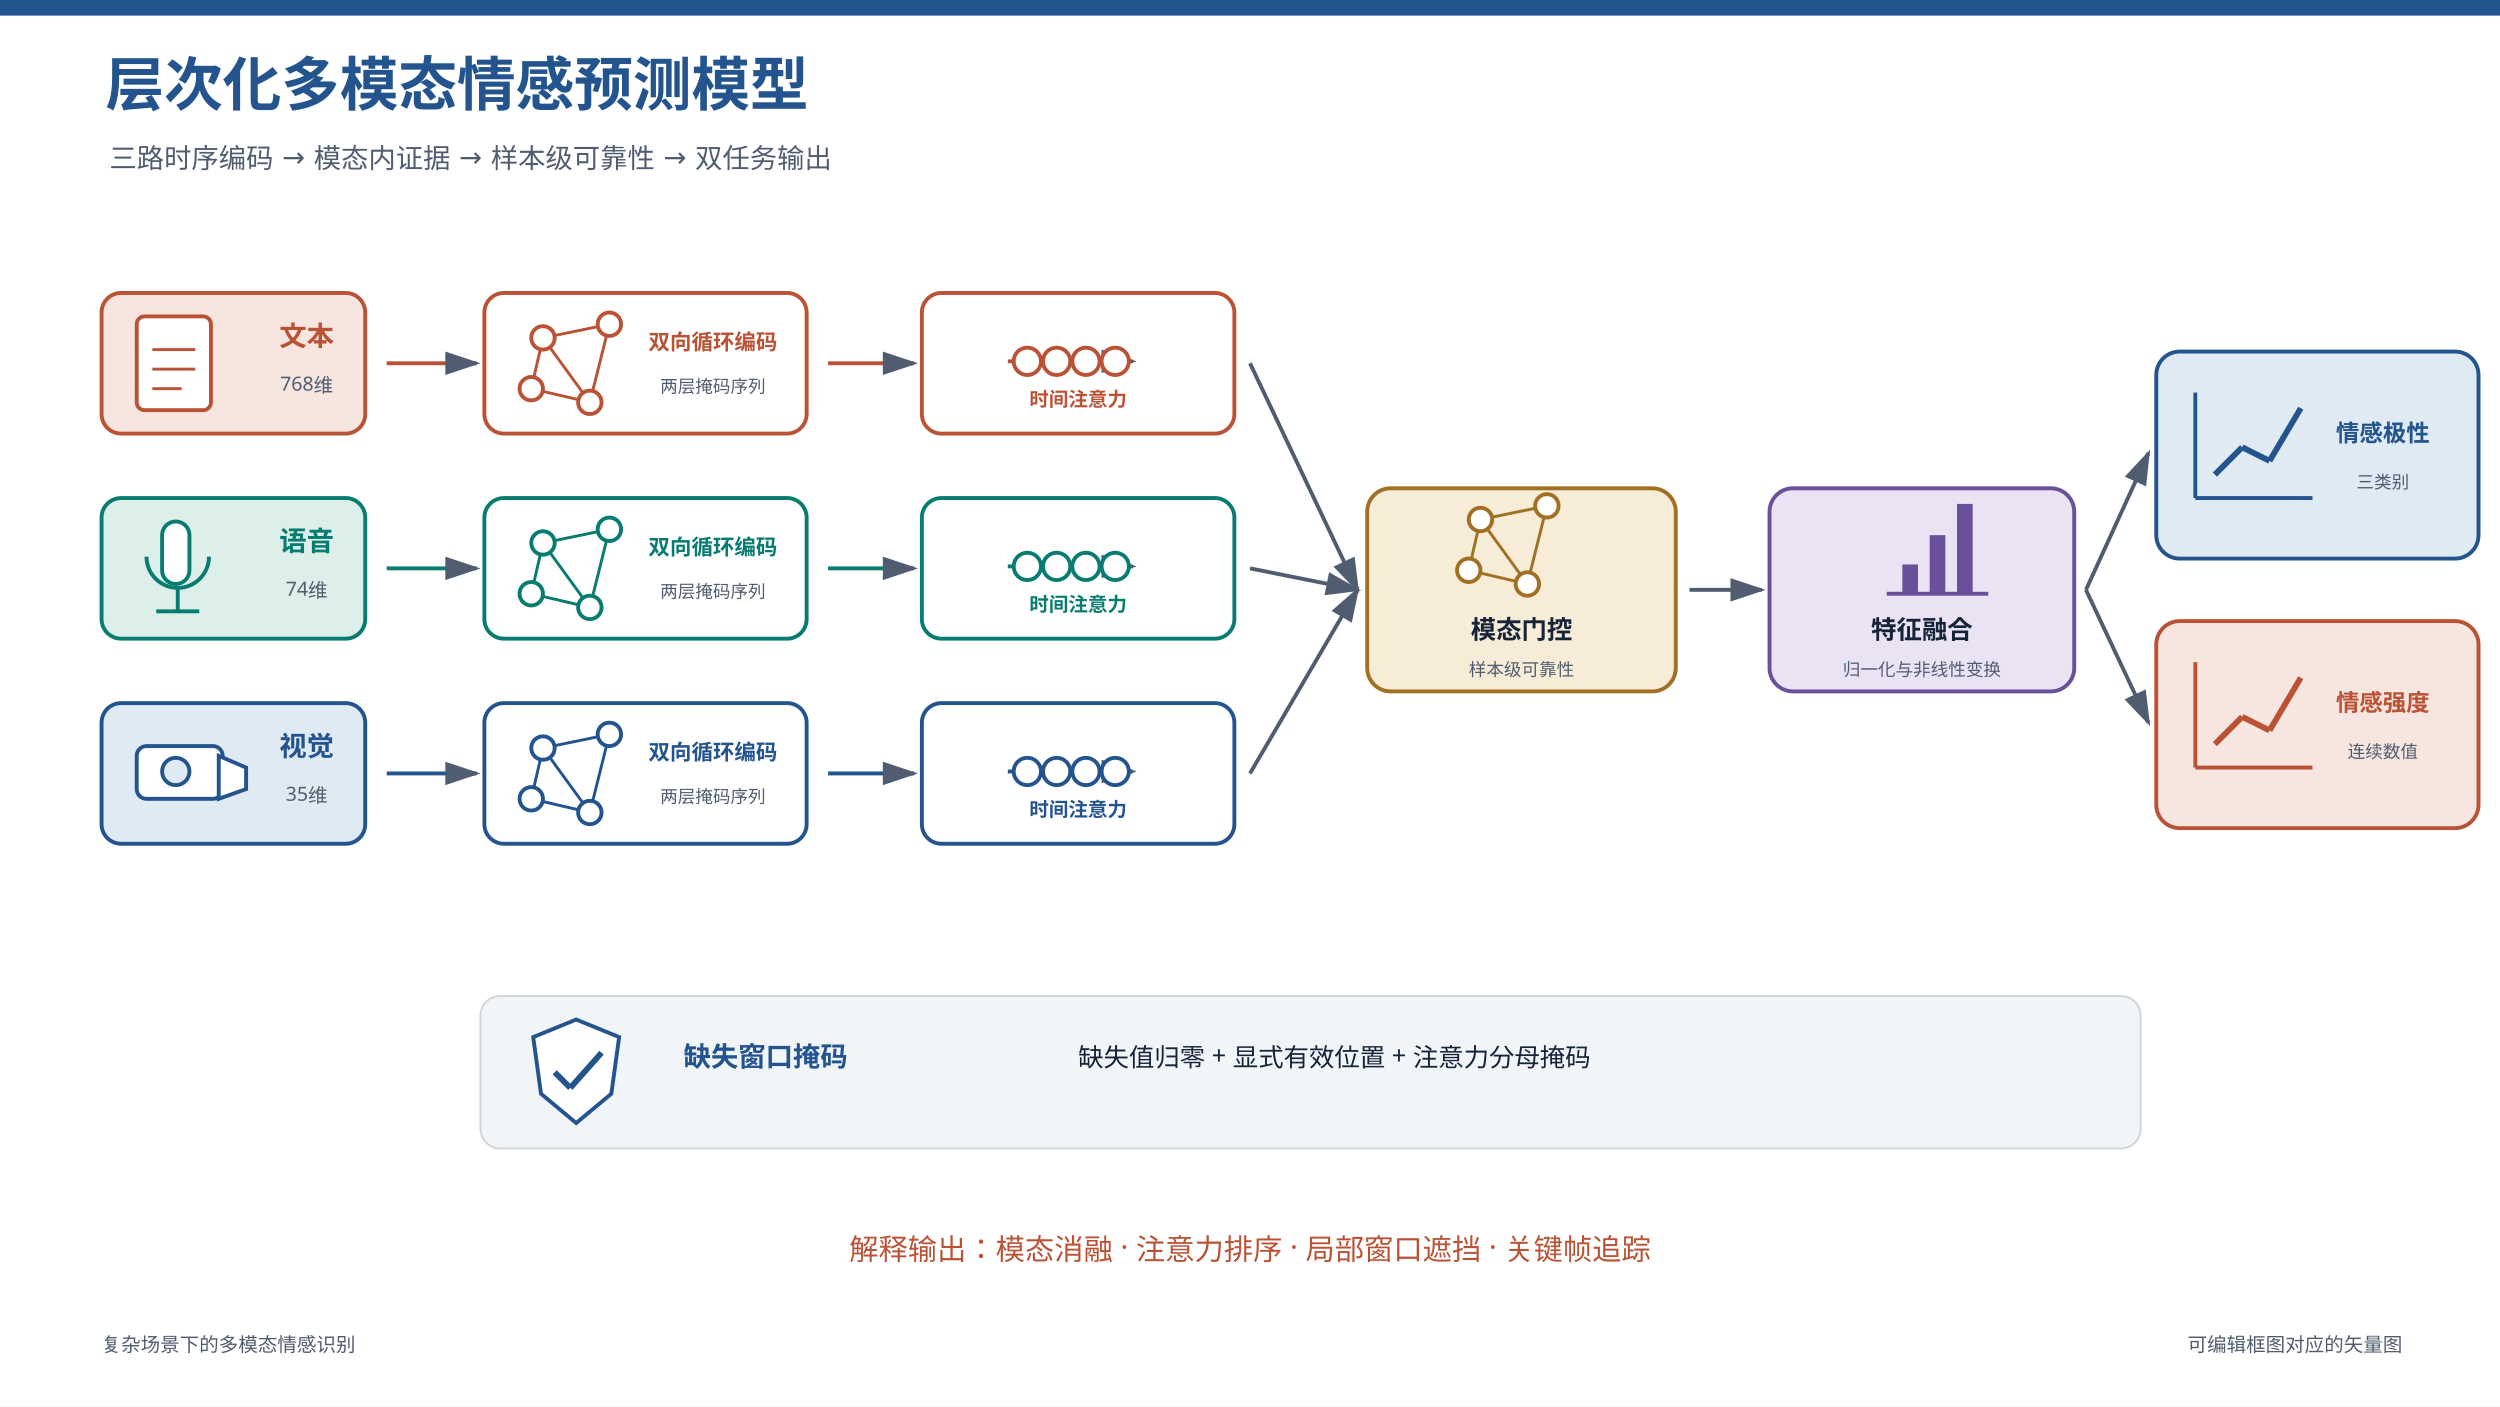
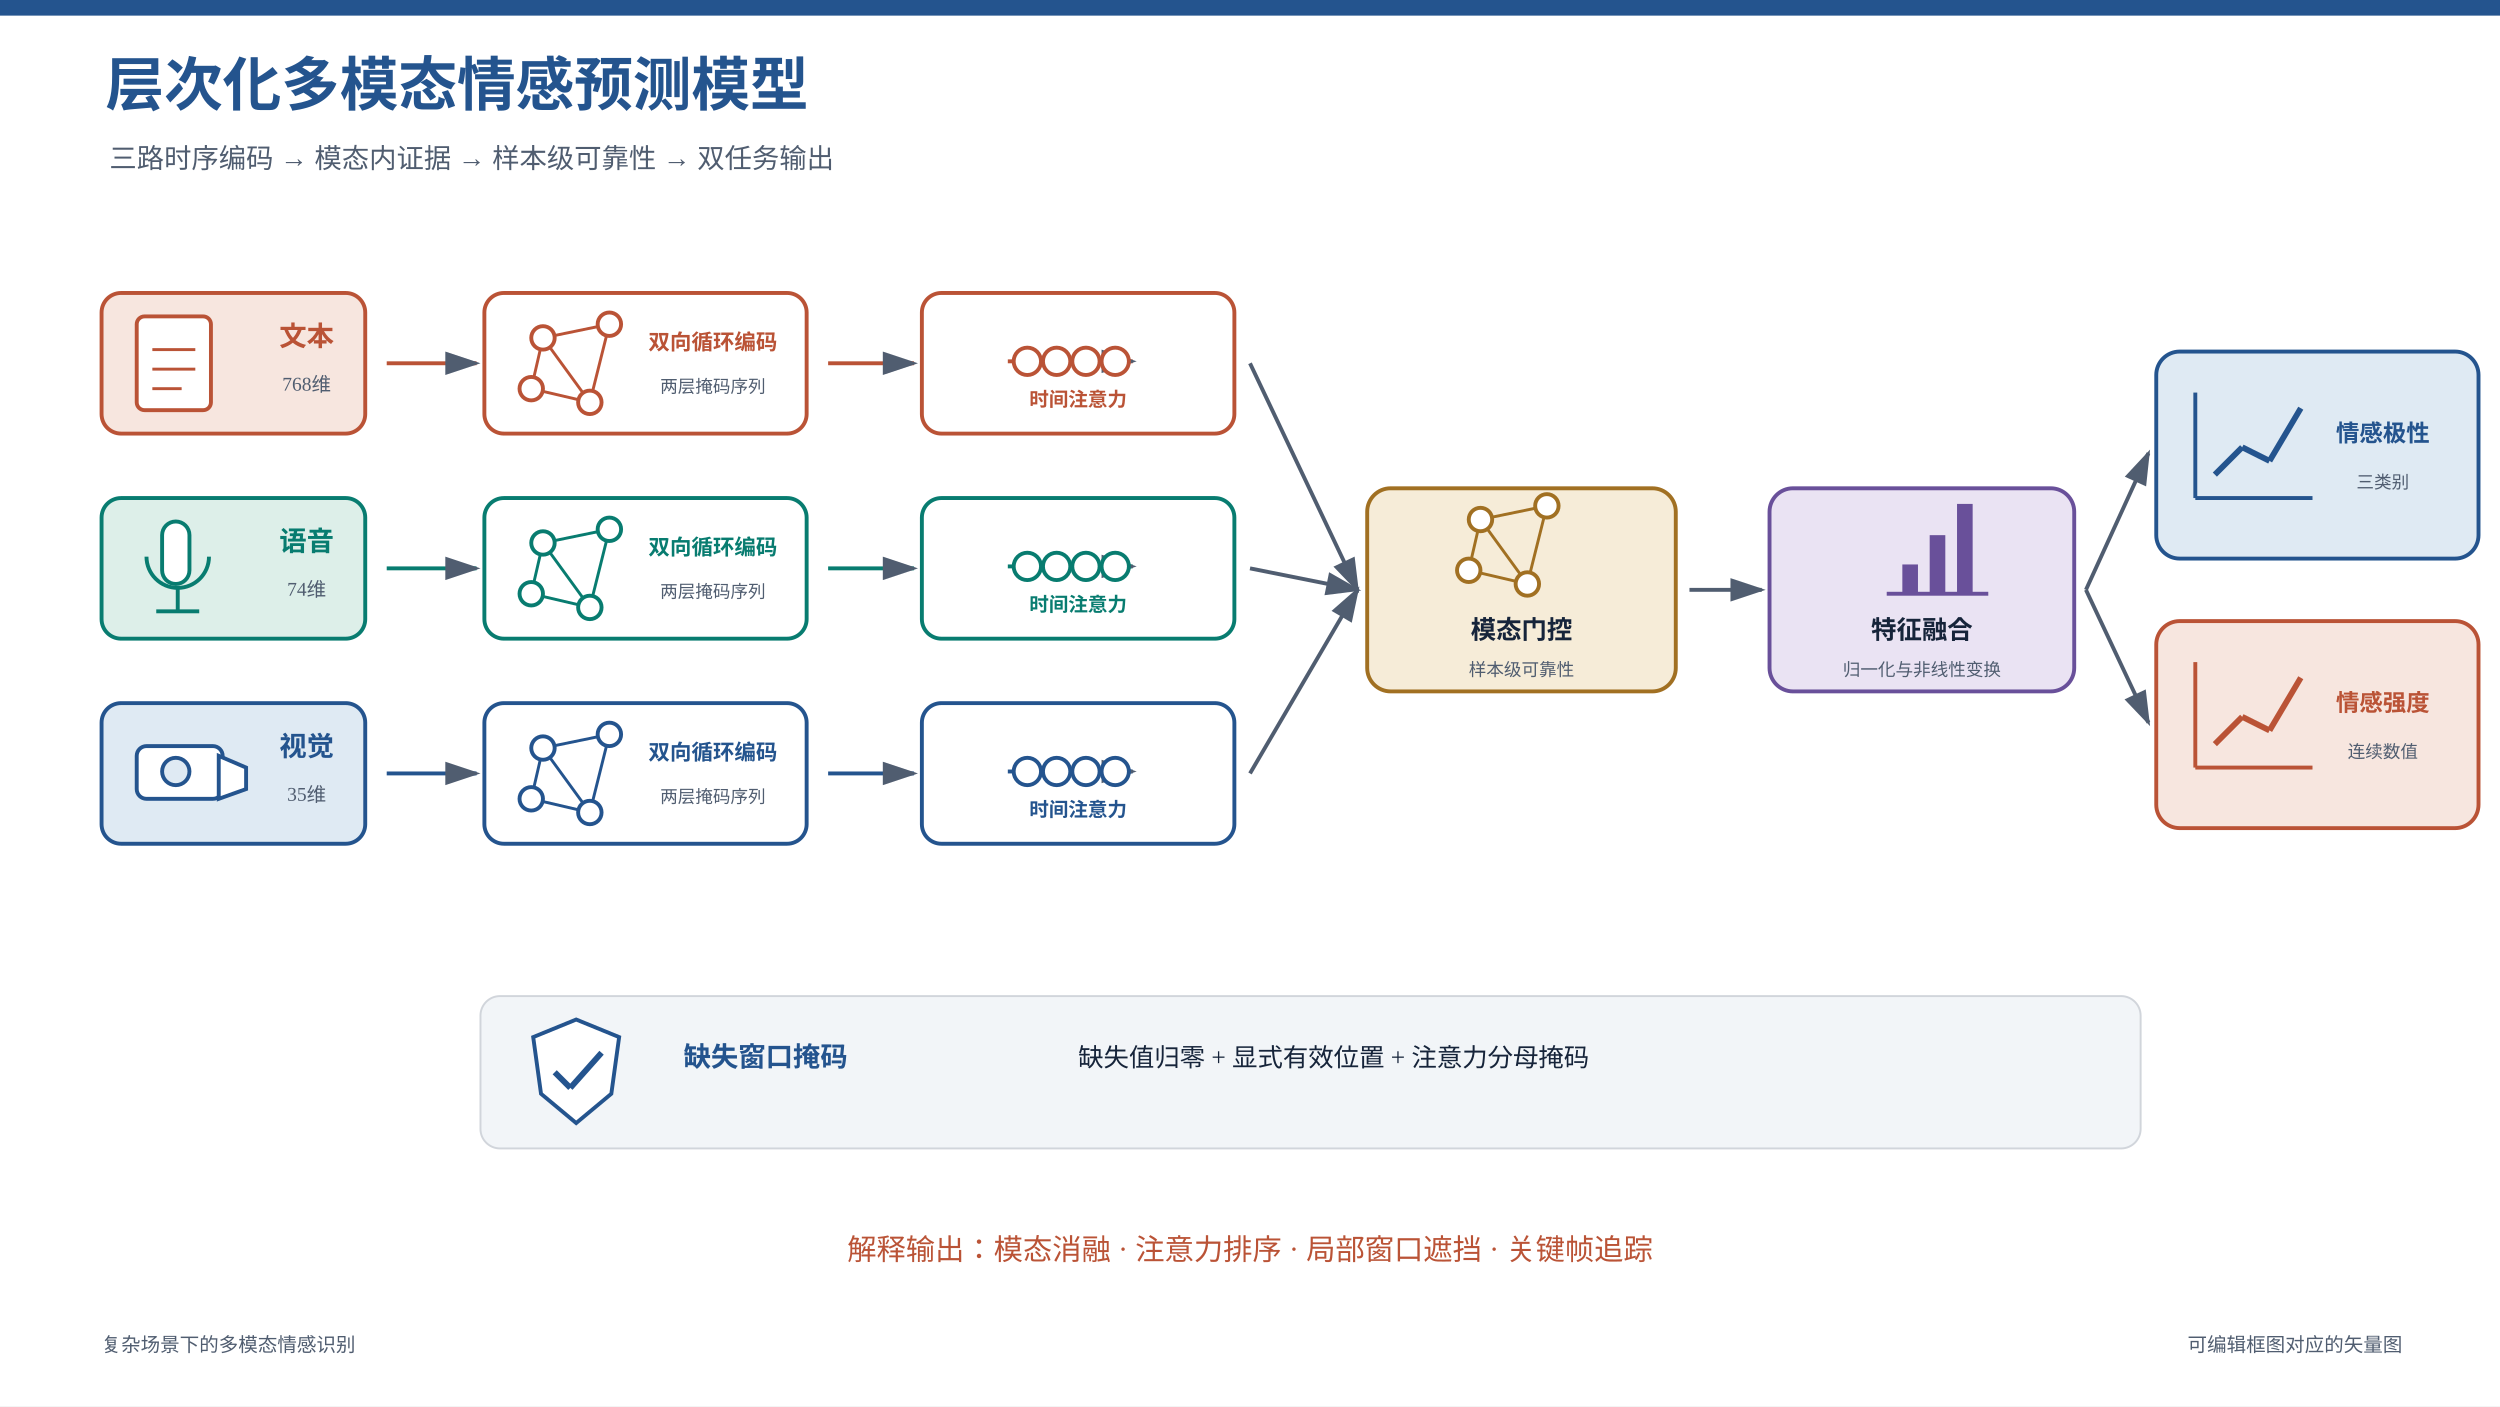
<svg xmlns="http://www.w3.org/2000/svg" width="1280" height="720" viewBox="0 0 1280 720">
  <defs>
    <marker id="arrow" markerWidth="10" markerHeight="10" refX="8" refY="3" orient="auto">
      <path d="M0,0 L0,6 L9,3 z" fill="#505D70" />
    </marker>
  </defs>
  <rect width="1280" height="720" fill="#FFFFFF" />
  <rect width="1280" height="8" fill="#24548E" />
-   <text x="54" y="54" font-family="Microsoft YaHei, SimHei" font-size="30px" font-weight="700" fill="#24548E" text-anchor="start">层次化多模态情感预测模型</text>
-   <text x="56" y="86" font-family="Microsoft YaHei, SimHei" font-size="14px" font-weight="400" fill="#505D70" text-anchor="start">三路时序编码 → 模态内证据 → 样本级可靠性 → 双任务输出</text>
+   <text x="54" y="54" font-family="Times New Roman, Microsoft YaHei, SimHei" font-size="30px" font-weight="700" fill="#24548E" text-anchor="start">层次化多模态情感预测模型</text>
+   <text x="56" y="86" font-family="Times New Roman, Microsoft YaHei, SimHei" font-size="14px" font-weight="400" fill="#505D70" text-anchor="start">三路时序编码 → 模态内证据 → 样本级可靠性 → 双任务输出</text>
  <rect x="52" y="150" width="135" height="72" rx="10" fill="#F7E6DF" stroke="#BA5336" stroke-width="2" />
  <rect x="70" y="162" width="38" height="48" rx="4" fill="#fff" stroke="#BA5336" stroke-width="2" />
  <line x1="78" y1="179" x2="100" y2="179" stroke="#BA5336" stroke-width="1.5" />
  <line x1="78" y1="189" x2="100" y2="189" stroke="#BA5336" stroke-width="1.5" />
  <line x1="78" y1="199" x2="93" y2="199" stroke="#BA5336" stroke-width="1.5" />
-   <text x="157" y="177" font-family="Microsoft YaHei, SimHei" font-size="14px" font-weight="700" fill="#BA5336" text-anchor="middle">文本</text>
-   <text x="157" y="200" font-family="Microsoft YaHei, SimHei" font-size="10px" font-weight="400" fill="#505D70" text-anchor="middle">768维</text>
+   <text x="157" y="177" font-family="Times New Roman, Microsoft YaHei, SimHei" font-size="14px" font-weight="700" fill="#BA5336" text-anchor="middle">文本</text>
+   <text x="157" y="200" font-family="Times New Roman, Microsoft YaHei, SimHei" font-size="10px" font-weight="400" fill="#505D70" text-anchor="middle">768维</text>
  <line x1="198" y1="186" x2="244" y2="186" stroke="#BA5336" stroke-width="2" marker-end="url(#arrow)" />
  <rect x="248" y="150" width="165" height="72" rx="10" fill="#fff" stroke="#BA5336" stroke-width="2" />
  <line x1="278" y1="173" x2="312" y2="166" stroke="#BA5336" stroke-width="1.5" />
  <line x1="312" y1="166" x2="302" y2="206" stroke="#BA5336" stroke-width="1.5" />
  <line x1="302" y1="206" x2="272" y2="199" stroke="#BA5336" stroke-width="1.5" />
  <line x1="272" y1="199" x2="278" y2="173" stroke="#BA5336" stroke-width="1.5" />
  <line x1="278" y1="173" x2="302" y2="206" stroke="#BA5336" stroke-width="1.5" />
  <circle cx="278" cy="173" r="6" fill="#fff" stroke="#BA5336" stroke-width="2" />
  <circle cx="312" cy="166" r="6" fill="#fff" stroke="#BA5336" stroke-width="2" />
  <circle cx="302" cy="206" r="6" fill="#fff" stroke="#BA5336" stroke-width="2" />
  <circle cx="272" cy="199" r="6" fill="#fff" stroke="#BA5336" stroke-width="2" />
-   <text x="365" y="179" font-family="Microsoft YaHei, SimHei" font-size="11px" font-weight="700" fill="#BA5336" text-anchor="middle">双向循环编码</text>
-   <text x="365" y="201" font-family="Microsoft YaHei, SimHei" font-size="9px" font-weight="400" fill="#505D70" text-anchor="middle">两层掩码序列</text>
+   <text x="365" y="179" font-family="Times New Roman, Microsoft YaHei, SimHei" font-size="11px" font-weight="700" fill="#BA5336" text-anchor="middle">双向循环编码</text>
+   <text x="365" y="201" font-family="Times New Roman, Microsoft YaHei, SimHei" font-size="9px" font-weight="400" fill="#505D70" text-anchor="middle">两层掩码序列</text>
  <line x1="424" y1="186" x2="468" y2="186" stroke="#BA5336" stroke-width="2" marker-end="url(#arrow)" />
  <rect x="472" y="150" width="160" height="72" rx="10" fill="#fff" stroke="#BA5336" stroke-width="2" />
  <line x1="516" y1="185" x2="580" y2="185" stroke="#BA5336" stroke-width="2" marker-end="url(#arrow)" />
  <circle cx="526" cy="185" r="7" fill="#fff" stroke="#BA5336" stroke-width="2" />
  <circle cx="541" cy="185" r="7" fill="#fff" stroke="#BA5336" stroke-width="2" />
  <circle cx="556" cy="185" r="7" fill="#fff" stroke="#BA5336" stroke-width="2" />
  <circle cx="571" cy="185" r="7" fill="#fff" stroke="#BA5336" stroke-width="2" />
-   <text x="552" y="208" font-family="Microsoft YaHei, SimHei" font-size="10px" font-weight="700" fill="#BA5336" text-anchor="middle">时间注意力</text>
+   <text x="552" y="208" font-family="Times New Roman, Microsoft YaHei, SimHei" font-size="10px" font-weight="700" fill="#BA5336" text-anchor="middle">时间注意力</text>
  <rect x="52" y="255" width="135" height="72" rx="10" fill="#DDEFE9" stroke="#087C70" stroke-width="2" />
  <rect x="83" y="267" width="14" height="32" rx="7" fill="#fff" stroke="#087C70" stroke-width="2" />
  <path d="M75,285 A16,16 0 0 0 107,285" fill="none" stroke="#087C70" stroke-width="2" />
  <line x1="91" y1="301" x2="91" y2="313" stroke="#087C70" stroke-width="2" />
  <line x1="80" y1="313" x2="102" y2="313" stroke="#087C70" stroke-width="2" />
-   <text x="157" y="282" font-family="Microsoft YaHei, SimHei" font-size="14px" font-weight="700" fill="#087C70" text-anchor="middle">语音</text>
-   <text x="157" y="305" font-family="Microsoft YaHei, SimHei" font-size="10px" font-weight="400" fill="#505D70" text-anchor="middle">74维</text>
+   <text x="157" y="282" font-family="Times New Roman, Microsoft YaHei, SimHei" font-size="14px" font-weight="700" fill="#087C70" text-anchor="middle">语音</text>
+   <text x="157" y="305" font-family="Times New Roman, Microsoft YaHei, SimHei" font-size="10px" font-weight="400" fill="#505D70" text-anchor="middle">74维</text>
  <line x1="198" y1="291" x2="244" y2="291" stroke="#087C70" stroke-width="2" marker-end="url(#arrow)" />
  <rect x="248" y="255" width="165" height="72" rx="10" fill="#fff" stroke="#087C70" stroke-width="2" />
  <line x1="278" y1="278" x2="312" y2="271" stroke="#087C70" stroke-width="1.5" />
  <line x1="312" y1="271" x2="302" y2="311" stroke="#087C70" stroke-width="1.5" />
  <line x1="302" y1="311" x2="272" y2="304" stroke="#087C70" stroke-width="1.5" />
  <line x1="272" y1="304" x2="278" y2="278" stroke="#087C70" stroke-width="1.5" />
  <line x1="278" y1="278" x2="302" y2="311" stroke="#087C70" stroke-width="1.5" />
  <circle cx="278" cy="278" r="6" fill="#fff" stroke="#087C70" stroke-width="2" />
  <circle cx="312" cy="271" r="6" fill="#fff" stroke="#087C70" stroke-width="2" />
  <circle cx="302" cy="311" r="6" fill="#fff" stroke="#087C70" stroke-width="2" />
  <circle cx="272" cy="304" r="6" fill="#fff" stroke="#087C70" stroke-width="2" />
-   <text x="365" y="284" font-family="Microsoft YaHei, SimHei" font-size="11px" font-weight="700" fill="#087C70" text-anchor="middle">双向循环编码</text>
-   <text x="365" y="306" font-family="Microsoft YaHei, SimHei" font-size="9px" font-weight="400" fill="#505D70" text-anchor="middle">两层掩码序列</text>
+   <text x="365" y="284" font-family="Times New Roman, Microsoft YaHei, SimHei" font-size="11px" font-weight="700" fill="#087C70" text-anchor="middle">双向循环编码</text>
+   <text x="365" y="306" font-family="Times New Roman, Microsoft YaHei, SimHei" font-size="9px" font-weight="400" fill="#505D70" text-anchor="middle">两层掩码序列</text>
  <line x1="424" y1="291" x2="468" y2="291" stroke="#087C70" stroke-width="2" marker-end="url(#arrow)" />
  <rect x="472" y="255" width="160" height="72" rx="10" fill="#fff" stroke="#087C70" stroke-width="2" />
  <line x1="516" y1="290" x2="580" y2="290" stroke="#087C70" stroke-width="2" marker-end="url(#arrow)" />
  <circle cx="526" cy="290" r="7" fill="#fff" stroke="#087C70" stroke-width="2" />
  <circle cx="541" cy="290" r="7" fill="#fff" stroke="#087C70" stroke-width="2" />
  <circle cx="556" cy="290" r="7" fill="#fff" stroke="#087C70" stroke-width="2" />
  <circle cx="571" cy="290" r="7" fill="#fff" stroke="#087C70" stroke-width="2" />
-   <text x="552" y="313" font-family="Microsoft YaHei, SimHei" font-size="10px" font-weight="700" fill="#087C70" text-anchor="middle">时间注意力</text>
+   <text x="552" y="313" font-family="Times New Roman, Microsoft YaHei, SimHei" font-size="10px" font-weight="700" fill="#087C70" text-anchor="middle">时间注意力</text>
  <rect x="52" y="360" width="135" height="72" rx="10" fill="#DFEAF3" stroke="#24548E" stroke-width="2" />
  <rect x="70" y="382" width="44" height="27" rx="5" fill="#fff" stroke="#24548E" stroke-width="2" />
  <path d="M112,387 L126,393 L126,404 L112,409 Z" fill="#fff" stroke="#24548E" stroke-width="2" />
  <circle cx="90" cy="395" r="7" fill="#DFEAF3" stroke="#24548E" stroke-width="2" />
-   <text x="157" y="387" font-family="Microsoft YaHei, SimHei" font-size="14px" font-weight="700" fill="#24548E" text-anchor="middle">视觉</text>
-   <text x="157" y="410" font-family="Microsoft YaHei, SimHei" font-size="10px" font-weight="400" fill="#505D70" text-anchor="middle">35维</text>
+   <text x="157" y="387" font-family="Times New Roman, Microsoft YaHei, SimHei" font-size="14px" font-weight="700" fill="#24548E" text-anchor="middle">视觉</text>
+   <text x="157" y="410" font-family="Times New Roman, Microsoft YaHei, SimHei" font-size="10px" font-weight="400" fill="#505D70" text-anchor="middle">35维</text>
  <line x1="198" y1="396" x2="244" y2="396" stroke="#24548E" stroke-width="2" marker-end="url(#arrow)" />
  <rect x="248" y="360" width="165" height="72" rx="10" fill="#fff" stroke="#24548E" stroke-width="2" />
  <line x1="278" y1="383" x2="312" y2="376" stroke="#24548E" stroke-width="1.5" />
  <line x1="312" y1="376" x2="302" y2="416" stroke="#24548E" stroke-width="1.5" />
  <line x1="302" y1="416" x2="272" y2="409" stroke="#24548E" stroke-width="1.5" />
  <line x1="272" y1="409" x2="278" y2="383" stroke="#24548E" stroke-width="1.5" />
  <line x1="278" y1="383" x2="302" y2="416" stroke="#24548E" stroke-width="1.5" />
  <circle cx="278" cy="383" r="6" fill="#fff" stroke="#24548E" stroke-width="2" />
  <circle cx="312" cy="376" r="6" fill="#fff" stroke="#24548E" stroke-width="2" />
  <circle cx="302" cy="416" r="6" fill="#fff" stroke="#24548E" stroke-width="2" />
  <circle cx="272" cy="409" r="6" fill="#fff" stroke="#24548E" stroke-width="2" />
-   <text x="365" y="389" font-family="Microsoft YaHei, SimHei" font-size="11px" font-weight="700" fill="#24548E" text-anchor="middle">双向循环编码</text>
-   <text x="365" y="411" font-family="Microsoft YaHei, SimHei" font-size="9px" font-weight="400" fill="#505D70" text-anchor="middle">两层掩码序列</text>
+   <text x="365" y="389" font-family="Times New Roman, Microsoft YaHei, SimHei" font-size="11px" font-weight="700" fill="#24548E" text-anchor="middle">双向循环编码</text>
+   <text x="365" y="411" font-family="Times New Roman, Microsoft YaHei, SimHei" font-size="9px" font-weight="400" fill="#505D70" text-anchor="middle">两层掩码序列</text>
  <line x1="424" y1="396" x2="468" y2="396" stroke="#24548E" stroke-width="2" marker-end="url(#arrow)" />
  <rect x="472" y="360" width="160" height="72" rx="10" fill="#fff" stroke="#24548E" stroke-width="2" />
  <line x1="516" y1="395" x2="580" y2="395" stroke="#24548E" stroke-width="2" marker-end="url(#arrow)" />
  <circle cx="526" cy="395" r="7" fill="#fff" stroke="#24548E" stroke-width="2" />
  <circle cx="541" cy="395" r="7" fill="#fff" stroke="#24548E" stroke-width="2" />
  <circle cx="556" cy="395" r="7" fill="#fff" stroke="#24548E" stroke-width="2" />
  <circle cx="571" cy="395" r="7" fill="#fff" stroke="#24548E" stroke-width="2" />
-   <text x="552" y="418" font-family="Microsoft YaHei, SimHei" font-size="10px" font-weight="700" fill="#24548E" text-anchor="middle">时间注意力</text>
+   <text x="552" y="418" font-family="Times New Roman, Microsoft YaHei, SimHei" font-size="10px" font-weight="700" fill="#24548E" text-anchor="middle">时间注意力</text>
  <line x1="640" y1="186" x2="695" y2="302" stroke="#505D70" stroke-width="2" marker-end="url(#arrow)" />
  <line x1="640" y1="291" x2="695" y2="302" stroke="#505D70" stroke-width="2" marker-end="url(#arrow)" />
  <line x1="640" y1="396" x2="695" y2="302" stroke="#505D70" stroke-width="2" marker-end="url(#arrow)" />
  <rect x="700" y="250" width="158" height="104" rx="12" fill="#F6ECD8" stroke="#A17022" stroke-width="2" />
  <line x1="758" y1="266" x2="792" y2="259" stroke="#A17022" stroke-width="1.5" />
  <line x1="792" y1="259" x2="782" y2="299" stroke="#A17022" stroke-width="1.5" />
  <line x1="782" y1="299" x2="752" y2="292" stroke="#A17022" stroke-width="1.5" />
  <line x1="752" y1="292" x2="758" y2="266" stroke="#A17022" stroke-width="1.5" />
  <line x1="758" y1="266" x2="782" y2="299" stroke="#A17022" stroke-width="1.5" />
  <circle cx="758" cy="266" r="6" fill="#fff" stroke="#A17022" stroke-width="2" />
  <circle cx="792" cy="259" r="6" fill="#fff" stroke="#A17022" stroke-width="2" />
  <circle cx="782" cy="299" r="6" fill="#fff" stroke="#A17022" stroke-width="2" />
  <circle cx="752" cy="292" r="6" fill="#fff" stroke="#A17022" stroke-width="2" />
-   <text x="779" y="327" font-family="Microsoft YaHei, SimHei" font-size="13px" font-weight="700" fill="#16243A" text-anchor="middle">模态门控</text>
-   <text x="779" y="346" font-family="Microsoft YaHei, SimHei" font-size="9px" font-weight="400" fill="#505D70" text-anchor="middle">样本级可靠性</text>
+   <text x="779" y="327" font-family="Times New Roman, Microsoft YaHei, SimHei" font-size="13px" font-weight="700" fill="#16243A" text-anchor="middle">模态门控</text>
+   <text x="779" y="346" font-family="Times New Roman, Microsoft YaHei, SimHei" font-size="9px" font-weight="400" fill="#505D70" text-anchor="middle">样本级可靠性</text>
  <line x1="865" y1="302" x2="902" y2="302" stroke="#505D70" stroke-width="2" marker-end="url(#arrow)" />
  <rect x="906" y="250" width="156" height="104" rx="12" fill="#EAE3F3" stroke="#69509A" stroke-width="2" />
  <line x1="966" y1="304" x2="1018" y2="304" stroke="#69509A" stroke-width="2" />
  <rect x="974" y="289" width="8" height="15" fill="#69509A" />
  <rect x="988" y="274" width="8" height="30" fill="#69509A" />
  <rect x="1002" y="258" width="8" height="46" fill="#69509A" />
-   <text x="984" y="327" font-family="Microsoft YaHei, SimHei" font-size="13px" font-weight="700" fill="#16243A" text-anchor="middle">特征融合</text>
-   <text x="984" y="346" font-family="Microsoft YaHei, SimHei" font-size="9px" font-weight="400" fill="#505D70" text-anchor="middle">归一化与非线性变换</text>
+   <text x="984" y="327" font-family="Times New Roman, Microsoft YaHei, SimHei" font-size="13px" font-weight="700" fill="#16243A" text-anchor="middle">特征融合</text>
+   <text x="984" y="346" font-family="Times New Roman, Microsoft YaHei, SimHei" font-size="9px" font-weight="400" fill="#505D70" text-anchor="middle">归一化与非线性变换</text>
  <line x1="1068" y1="302" x2="1100" y2="232" stroke="#505D70" stroke-width="2" marker-end="url(#arrow)" />
  <line x1="1068" y1="302" x2="1100" y2="370" stroke="#505D70" stroke-width="2" marker-end="url(#arrow)" />
  <rect x="1104" y="180" width="165" height="106" rx="12" fill="#DFEAF3" stroke="#24548E" stroke-width="2" />
  <line x1="1124" y1="255" x2="1184" y2="255" stroke="#24548E" stroke-width="2" />
  <line x1="1124" y1="255" x2="1124" y2="201" stroke="#24548E" stroke-width="2" />
  <line x1="1134" y1="243" x2="1148" y2="229" stroke="#24548E" stroke-width="3" />
  <line x1="1148" y1="229" x2="1162" y2="236" stroke="#24548E" stroke-width="3" />
  <line x1="1162" y1="236" x2="1178" y2="209" stroke="#24548E" stroke-width="3" />
-   <text x="1220" y="226" font-family="Microsoft YaHei, SimHei" font-size="12px" font-weight="700" fill="#24548E" text-anchor="middle">情感极性</text>
-   <text x="1220" y="250" font-family="Microsoft YaHei, SimHei" font-size="9px" font-weight="400" fill="#505D70" text-anchor="middle">三类别</text>
+   <text x="1220" y="226" font-family="Times New Roman, Microsoft YaHei, SimHei" font-size="12px" font-weight="700" fill="#24548E" text-anchor="middle">情感极性</text>
+   <text x="1220" y="250" font-family="Times New Roman, Microsoft YaHei, SimHei" font-size="9px" font-weight="400" fill="#505D70" text-anchor="middle">三类别</text>
  <rect x="1104" y="318" width="165" height="106" rx="12" fill="#F7E6DF" stroke="#BA5336" stroke-width="2" />
  <line x1="1124" y1="393" x2="1184" y2="393" stroke="#BA5336" stroke-width="2" />
  <line x1="1124" y1="393" x2="1124" y2="339" stroke="#BA5336" stroke-width="2" />
  <line x1="1134" y1="381" x2="1148" y2="367" stroke="#BA5336" stroke-width="3" />
  <line x1="1148" y1="367" x2="1162" y2="374" stroke="#BA5336" stroke-width="3" />
  <line x1="1162" y1="374" x2="1178" y2="347" stroke="#BA5336" stroke-width="3" />
-   <text x="1220" y="364" font-family="Microsoft YaHei, SimHei" font-size="12px" font-weight="700" fill="#BA5336" text-anchor="middle">情感强度</text>
-   <text x="1220" y="388" font-family="Microsoft YaHei, SimHei" font-size="9px" font-weight="400" fill="#505D70" text-anchor="middle">连续数值</text>
+   <text x="1220" y="364" font-family="Times New Roman, Microsoft YaHei, SimHei" font-size="12px" font-weight="700" fill="#BA5336" text-anchor="middle">情感强度</text>
+   <text x="1220" y="388" font-family="Times New Roman, Microsoft YaHei, SimHei" font-size="9px" font-weight="400" fill="#505D70" text-anchor="middle">连续数值</text>
  <rect x="246" y="510" width="850" height="78" rx="10" fill="#F2F5F8" stroke="#D1D5DB" stroke-width="1" />
  <path d="M295,522 L317,531 L313,560 L295,575 L277,560 L273,531 Z" fill="#fff" stroke="#24548E" stroke-width="2" />
  <line x1="284" y1="549" x2="292" y2="557" stroke="#24548E" stroke-width="3" />
  <line x1="292" y1="557" x2="308" y2="539" stroke="#24548E" stroke-width="3" />
-   <text x="350" y="546" font-family="Microsoft YaHei, SimHei" font-size="14px" font-weight="700" fill="#24548E" text-anchor="start">缺失窗口掩码</text>
-   <text x="552" y="546" font-family="Microsoft YaHei, SimHei" font-size="13px" font-weight="400" fill="#16243A" text-anchor="start">缺失值归零 + 显式有效位置 + 注意力分母掩码</text>
-   <text x="640" y="645" font-family="Microsoft YaHei, SimHei" font-size="15px" font-weight="400" fill="#BA5336" text-anchor="middle">解释输出：模态消融 · 注意力排序 · 局部窗口遮挡 · 关键帧追踪</text>
-   <text x="52" y="692" font-family="Microsoft YaHei, SimHei" font-size="10px" font-weight="400" fill="#505D70" text-anchor="start">复杂场景下的多模态情感识别</text>
-   <text x="1230" y="692" font-family="Microsoft YaHei, SimHei" font-size="10px" font-weight="400" fill="#505D70" text-anchor="end">可编辑框图对应的矢量图</text>
+   <text x="350" y="546" font-family="Times New Roman, Microsoft YaHei, SimHei" font-size="14px" font-weight="700" fill="#24548E" text-anchor="start">缺失窗口掩码</text>
+   <text x="552" y="546" font-family="Times New Roman, Microsoft YaHei, SimHei" font-size="13px" font-weight="400" fill="#16243A" text-anchor="start">缺失值归零 + 显式有效位置 + 注意力分母掩码</text>
+   <text x="640" y="645" font-family="Times New Roman, Microsoft YaHei, SimHei" font-size="15px" font-weight="400" fill="#BA5336" text-anchor="middle">解释输出：模态消融 · 注意力排序 · 局部窗口遮挡 · 关键帧追踪</text>
+   <text x="52" y="692" font-family="Times New Roman, Microsoft YaHei, SimHei" font-size="10px" font-weight="400" fill="#505D70" text-anchor="start">复杂场景下的多模态情感识别</text>
+   <text x="1230" y="692" font-family="Times New Roman, Microsoft YaHei, SimHei" font-size="10px" font-weight="400" fill="#505D70" text-anchor="end">可编辑框图对应的矢量图</text>
</svg>
